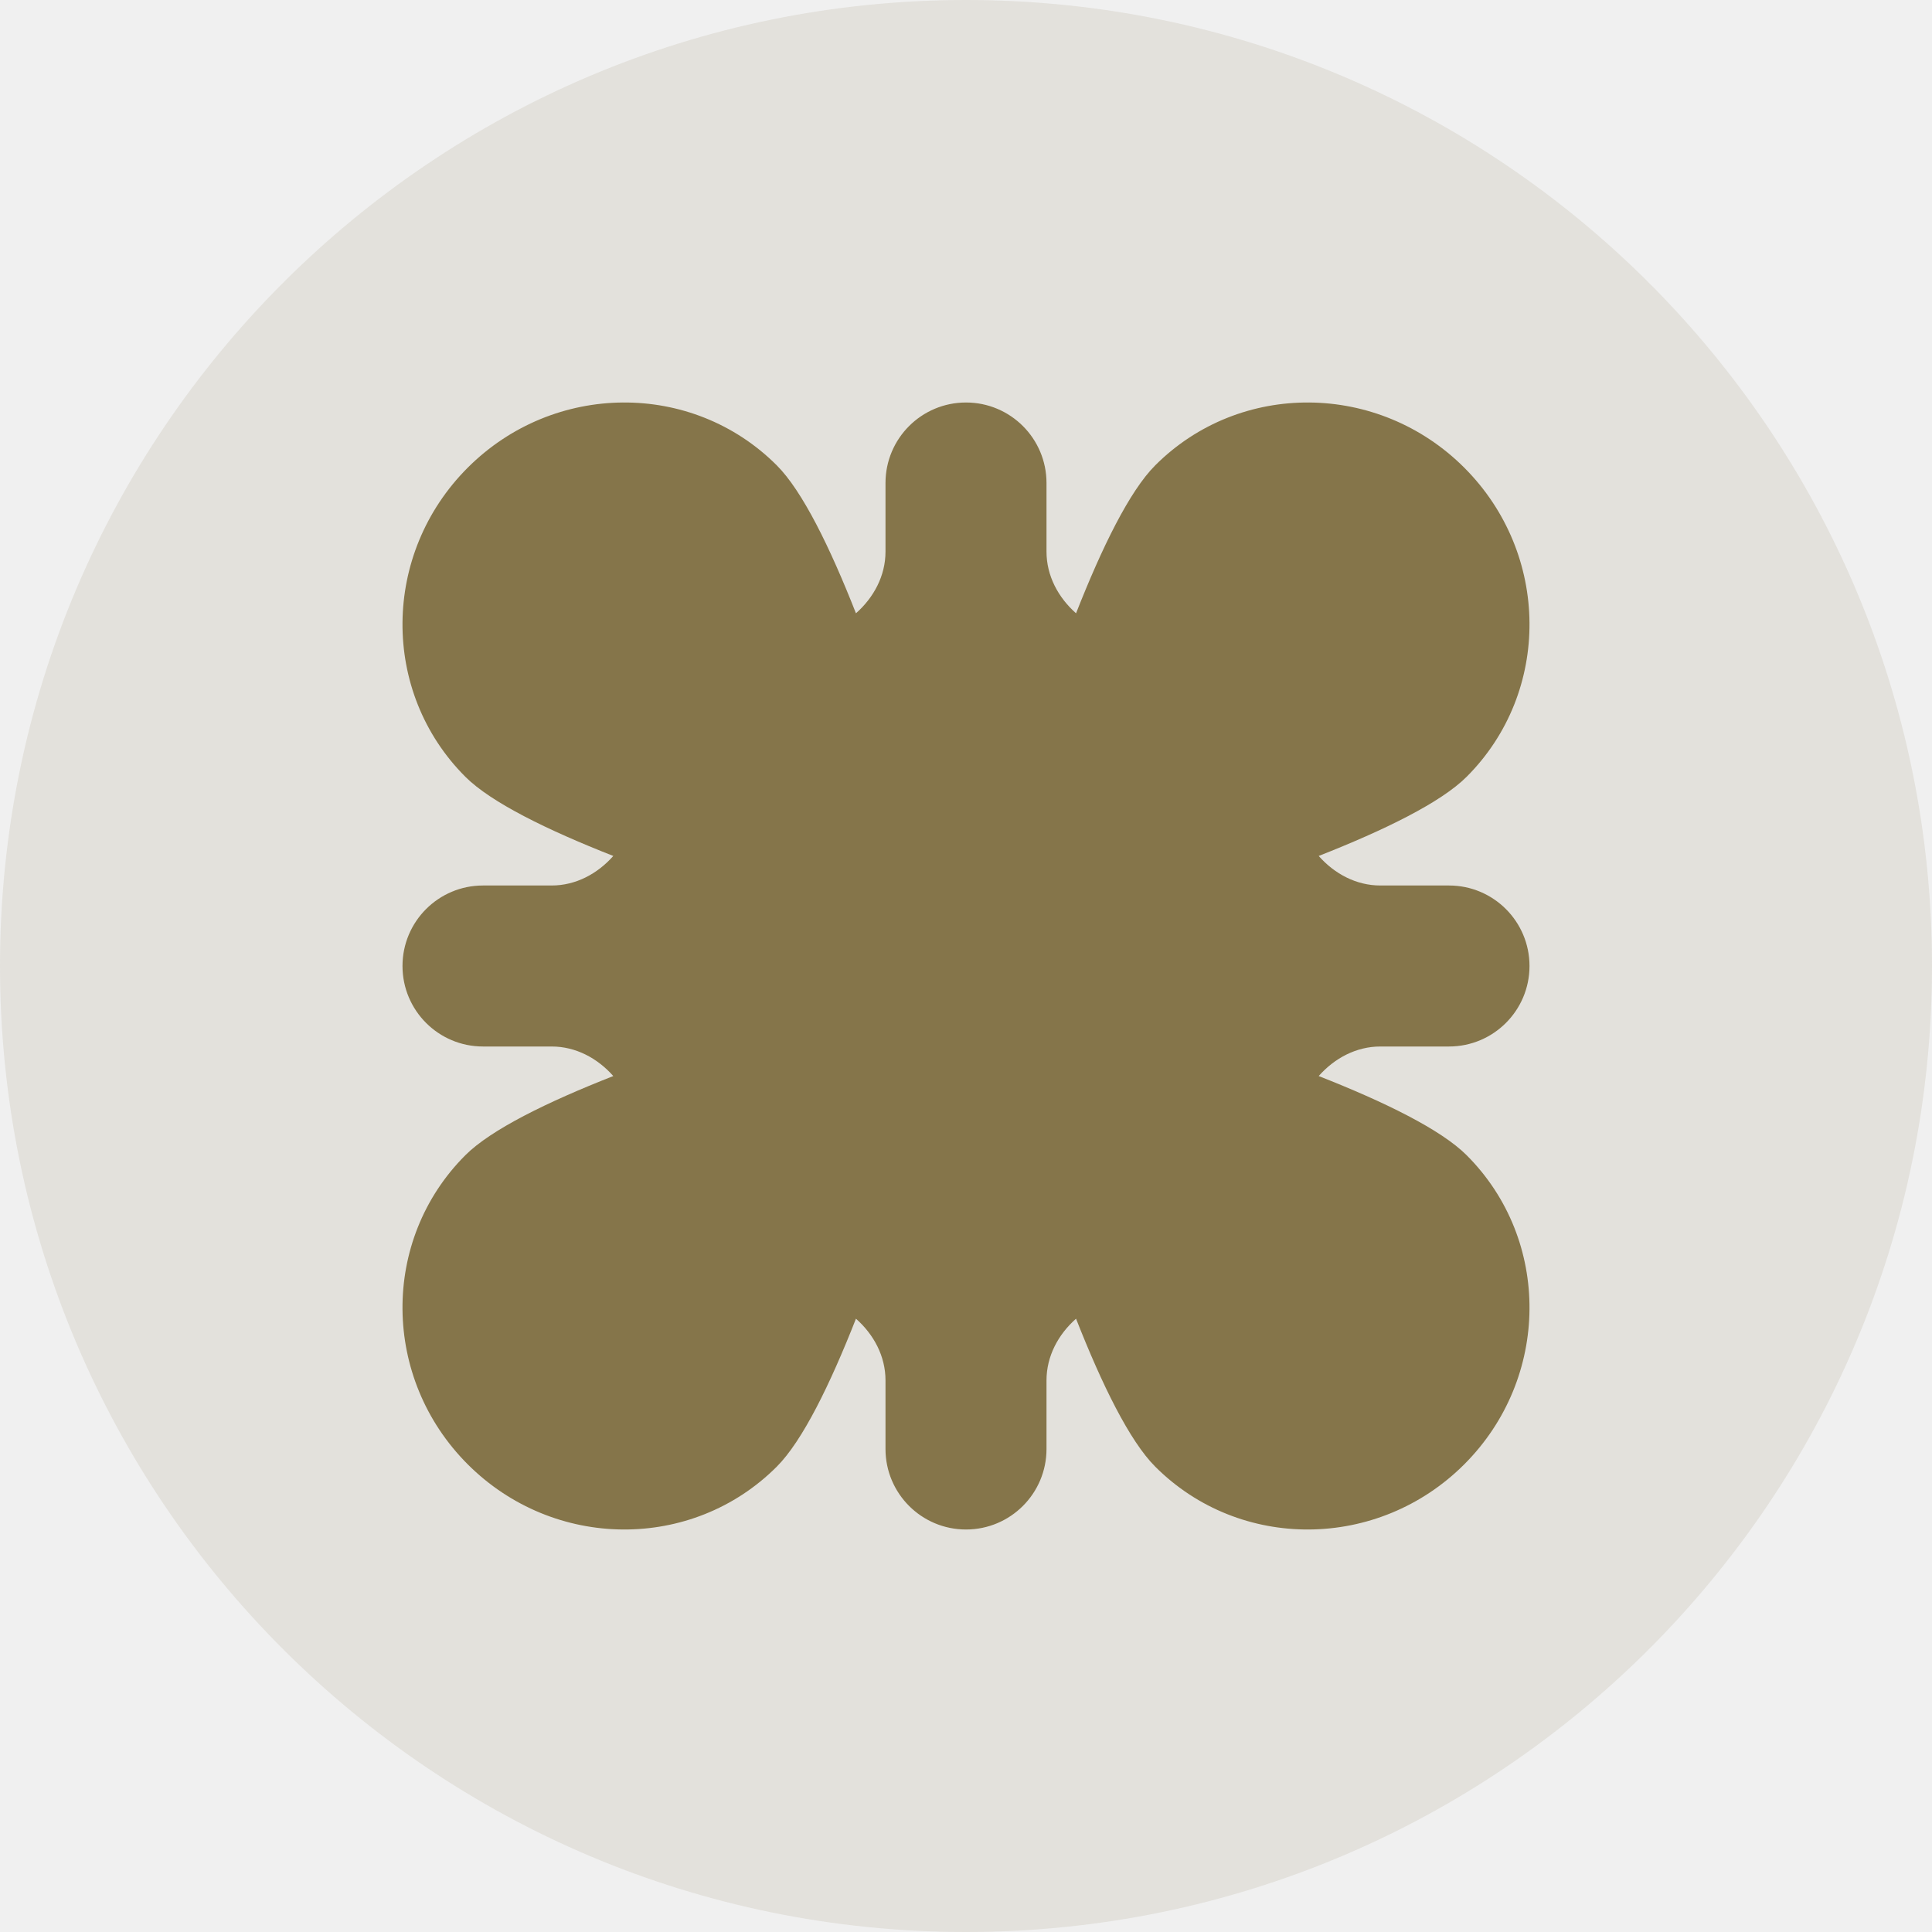
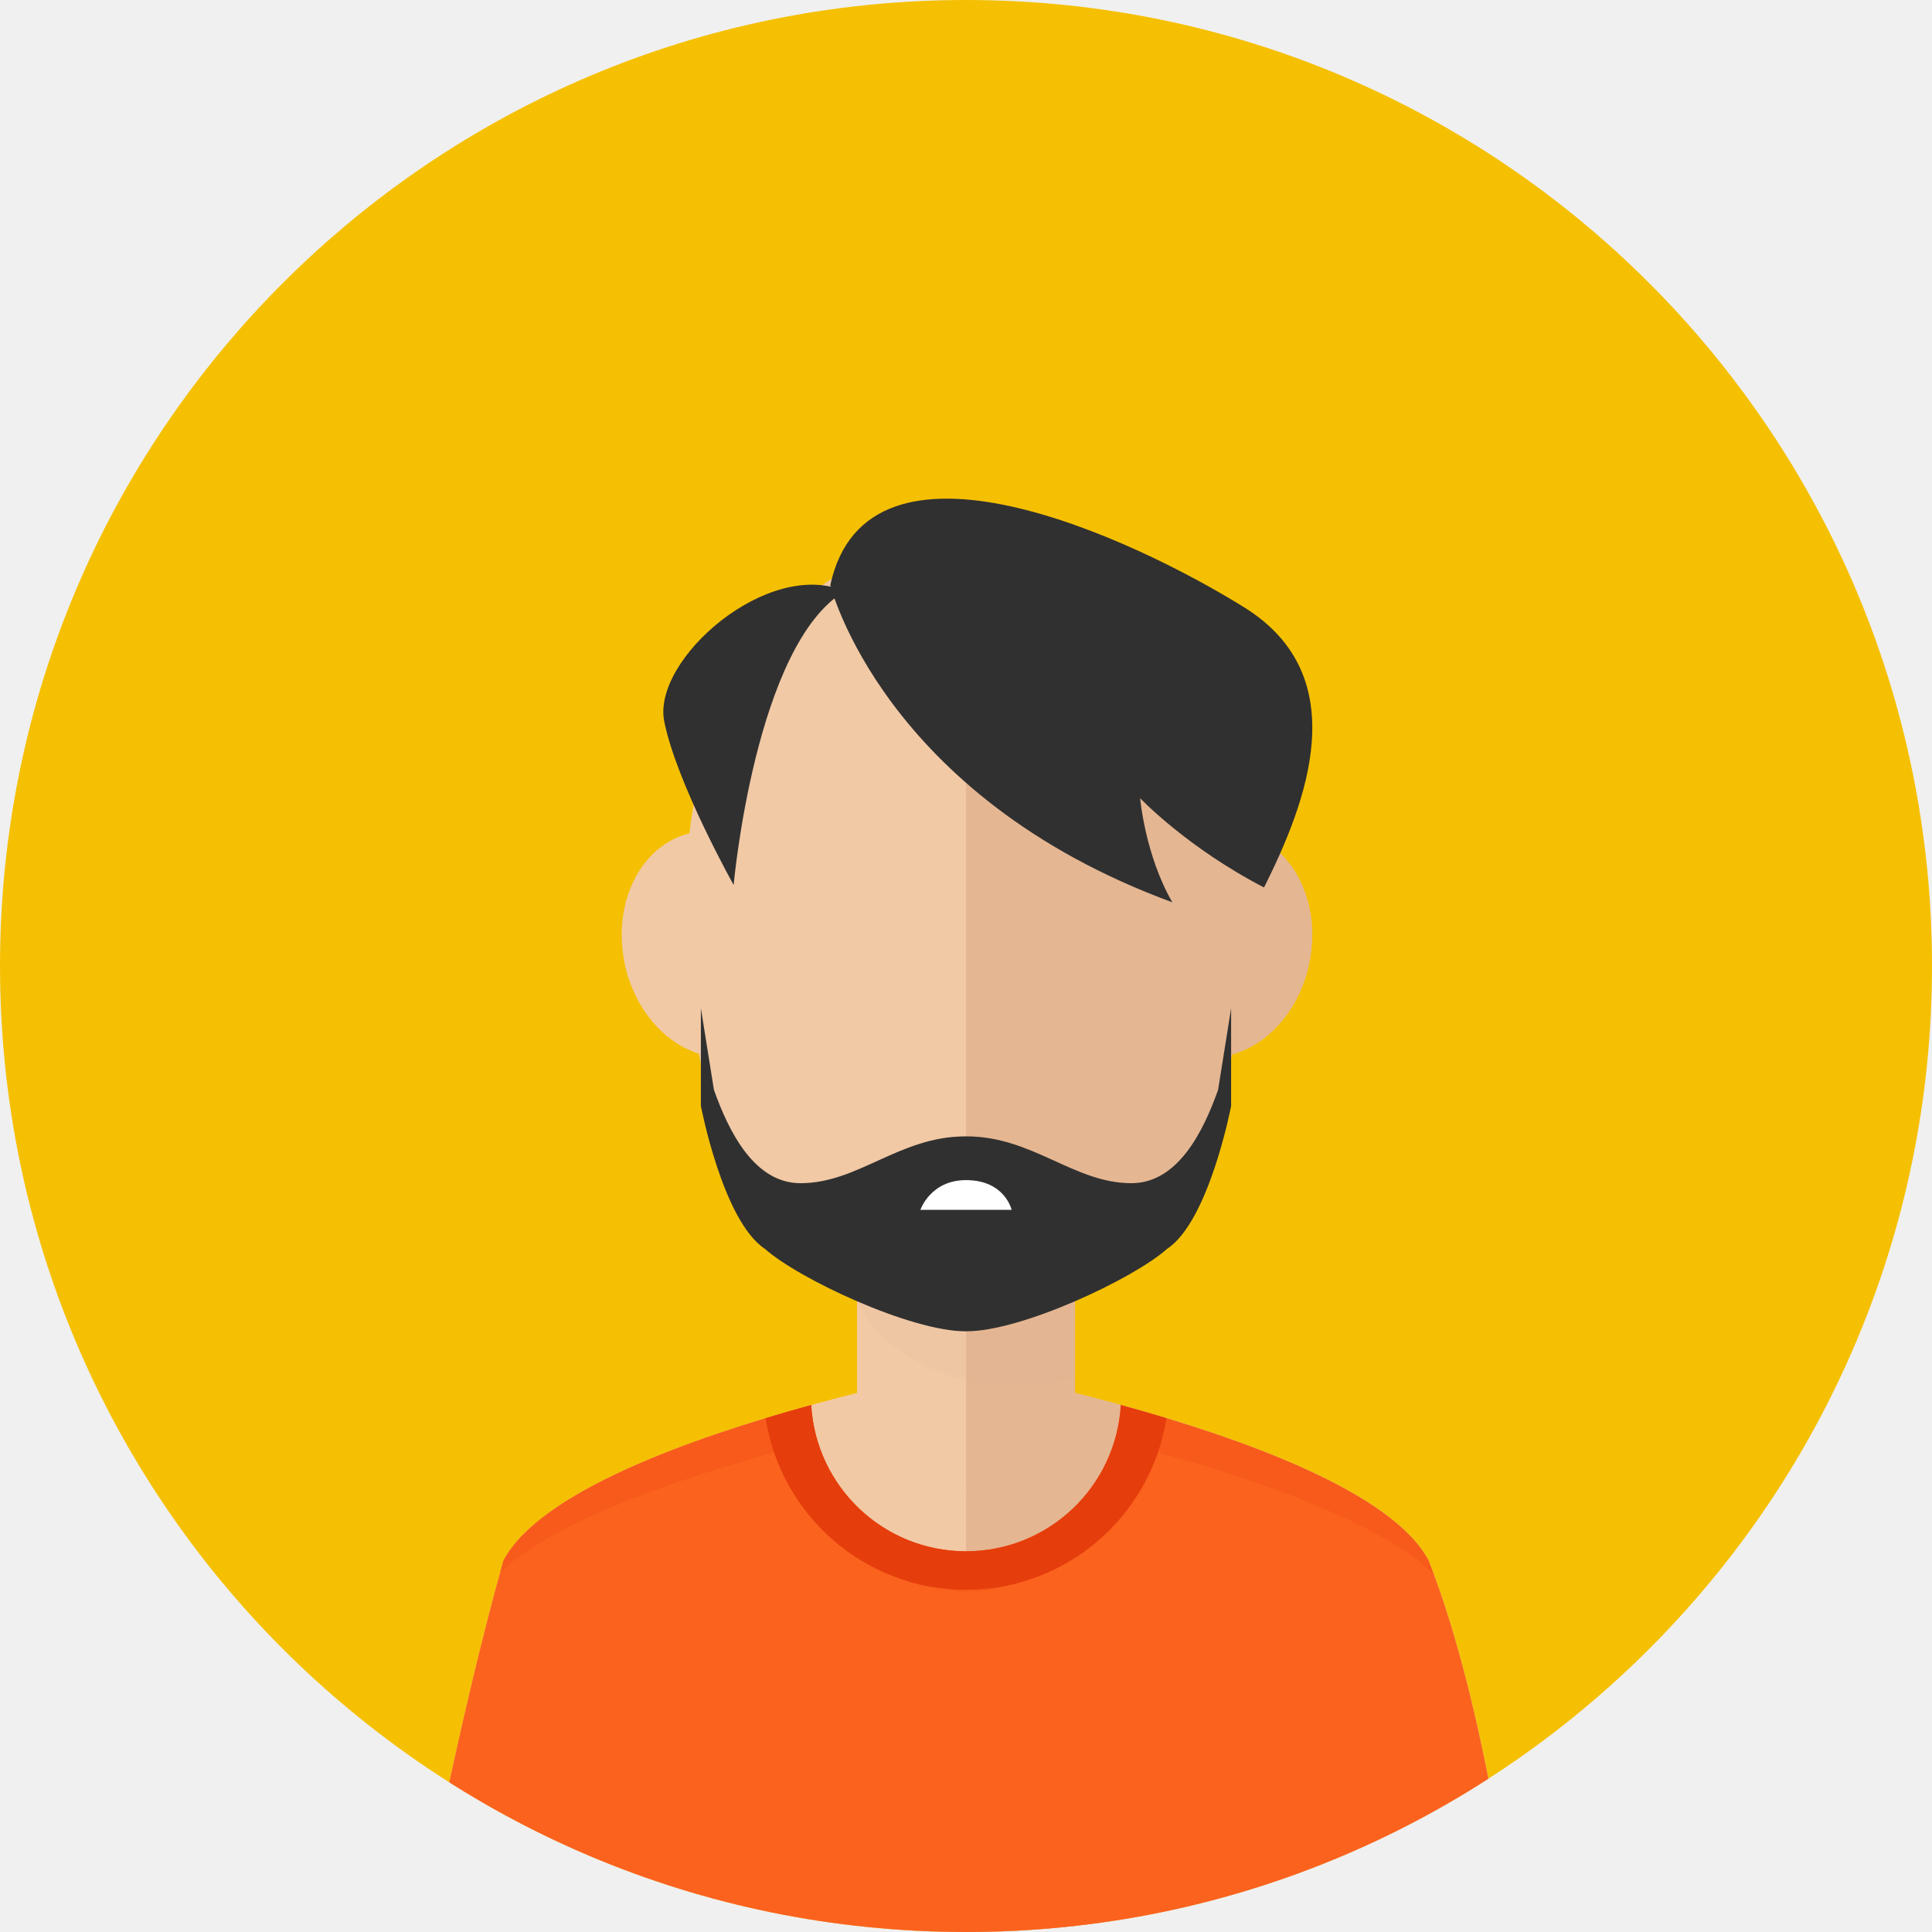
- <svg xmlns="http://www.w3.org/2000/svg" height="24" viewBox="0 0 24 24" width="24">
+ <svg xmlns="http://www.w3.org/2000/svg" xmlns:xlink="http://www.w3.org/1999/xlink" version="1.1" id="Capa_1" viewBox="0 0 144.773 144.773" xml:space="preserve">
  <g>
-     <circle cx="12" cy="12" fill="#85754A1F" r="12" />
-     <g transform="translate(4, 4) scale(0.3333333)">
-       <path clip-rule="evenodd" d="M21 6C21 4.343 22.343 3 24 3C25.657 3 27 4.343 27 6V8.557C27 9.459 27.437 10.268 28.101 10.856C29.067 8.398 30.094 6.3 31.053 5.341C34.209 2.185 39.365 2.225 42.57 5.43C45.775 8.635 45.815 13.791 42.659 16.947C41.7 17.906 39.602 18.933 37.144 19.899C37.731 20.563 38.541 21 39.443 21H42C43.657 21 45 22.343 45 24C45 25.657 43.657 27 42 27H39.443C38.541 27 37.731 27.437 37.144 28.101C39.602 29.067 41.7 30.094 42.659 31.053C45.815 34.209 45.775 39.365 42.57 42.57C39.365 45.775 34.209 45.815 31.053 42.659C30.094 41.7 29.067 39.602 28.101 37.144C27.437 37.731 27 38.541 27 39.443V42C27 43.657 25.657 45 24 45C22.343 45 21 43.657 21 42V39.443C21 38.541 20.563 37.731 19.899 37.144C18.933 39.602 17.906 41.7 16.947 42.659C13.791 45.815 8.635 45.775 5.43 42.57C2.225 39.365 2.185 34.209 5.341 31.053C6.3 30.094 8.398 29.067 10.856 28.101C10.268 27.437 9.459 27 8.557 27H6C4.343 27 3 25.657 3 24C3 22.343 4.343 21 6 21H8.557C9.459 21 10.268 20.563 10.856 19.899C8.398 18.933 6.3 17.906 5.341 16.947C2.185 13.791 2.225 8.635 5.43 5.43C8.635 2.225 13.791 2.185 16.947 5.341C17.906 6.3 18.933 8.398 19.899 10.856C20.563 10.268 21 9.459 21 8.557V6Z" fill="#85754A" fill-rule="evenodd" />
+     <circle style="fill:#F5C002;" cx="72.387" cy="72.386" r="72.386" />
+     <g>
+       <defs>
+         <circle id="SVGID_1_" cx="72.387" cy="72.386" r="72.386" />
+       </defs>
+       <clipPath id="SVGID_2_">
+         <use xlink:href="#SVGID_1_" style="overflow:visible;" />
+       </clipPath>
+       <g style="clip-path:url(#SVGID_2_);">
+         <g>
+           <path style="fill:#F1C9A5;" d="M107.053,116.94c-4.666-8.833-34.666-14.376-34.666-14.376s-30,5.543-34.666,14.376      c-3.449,12.258-6.334,27.833-6.334,27.833h41h41C113.387,144.773,111.438,128.073,107.053,116.94z" />
+           <path style="fill:#E4B692;" d="M72.387,102.564c0,0,30,5.543,34.666,14.376c4.386,11.133,6.334,27.833,6.334,27.833h-41V102.564      z" />
+           <rect x="64.22" y="84.606" style="fill:#F1C9A5;" width="16.334" height="27.336" />
+           <rect x="72.387" y="84.606" style="fill:#E4B692;" width="8.167" height="27.336" />
+           <path style="opacity:0.1;fill:#DDAC8C;" d="M64.22,97.273c1.469,4.217,7.397,6.634,11.751,6.634      c1.575,0,3.107-0.264,4.583-0.747V84.606H64.22V97.273z" />
+           <path style="fill:#F1C9A5;" d="M93.387,67.357c0-17.074-9.402-26.783-21-26.783c-11.598,0-21,9.709-21,26.783      c0,22.966,9.402,30.917,21,30.917C83.984,98.274,93.387,89.366,93.387,67.357z" />
+           <path style="fill:#E4B692;" d="M90.19,79.197c-3.807-0.398-6.377-4.5-5.732-9.156c0.637-4.66,4.242-8.12,8.051-7.724      c3.805,0.396,6.371,4.496,5.729,9.156C97.599,76.134,93.997,79.591,90.19,79.197z" />
+           <path style="fill:#F1C9A5;" d="M46.685,71.474c-0.643-4.66,1.924-8.76,5.727-9.156c3.81-0.396,7.416,3.063,8.055,7.724      c0.643,4.656-1.93,8.758-5.734,9.156C50.925,79.591,47.323,76.134,46.685,71.474z" />
+           <path style="fill:#E4B692;" d="M93.387,67.357c0-17.074-9.402-26.783-21-26.783v57.7C83.984,98.274,93.387,89.366,93.387,67.357      z" />
+         </g>
+         <path style="fill:#303030;" d="M91.277,81.668c-1.13,3.176-3.041,6.994-6.494,6.994c-4.316,0-7.403-3.508-12.354-3.508     c-0.014,0-0.027,0.002-0.041,0.002c-0.015,0-0.028-0.002-0.043-0.002c-4.95,0-8.036,3.508-12.354,3.508     c-3.453,0-5.363-3.818-6.493-6.994L52.52,75.55v7.321c0,0,1.641,8.622,4.79,10.705c2.565,2.279,10.938,6.183,15.033,6.183h0.001     c0.014,0,0.028-0.002,0.043-0.002c0.014,0,0.028,0.002,0.041,0.002h0.002c4.096,0,12.469-3.903,15.033-6.183     c3.149-2.083,4.79-10.705,4.79-10.705V75.55L91.277,81.668z" />
+         <path style="fill:#303030;" d="M62.218,43.841c0,0,3.9,15.787,25.632,23.773c-2.044-3.529-2.415-7.801-2.415-7.801     s3.529,3.715,9.286,6.687c3.158-6.314,6.873-15.787-1.485-20.987C84.878,40.312,65.004,31.024,62.218,43.841z" />
+         <path style="fill:#303030;" d="M54.975,66.314c0,0,1.613-18.023,8.328-22.01c-5.728-2.499-14.457,5.108-13.529,9.751     C50.703,58.699,54.975,66.314,54.975,66.314z" />
+         <path style="fill:#FB621E;" d="M107.053,116.94c-2.726-5.158-14.082-9.191-23.065-11.656c-0.352,6.11-5.402,10.96-11.601,10.96     c-6.198,0-11.249-4.85-11.6-10.96c-8.983,2.465-20.34,6.498-23.066,11.656c-3.449,12.258-6.334,27.833-6.334,27.833h41h41     C113.387,144.773,111.438,128.073,107.053,116.94z" />
+         <path style="opacity:0.2;fill:#E53D0C;" d="M60.114,108.284c0.372,6.11,5.715,10.96,12.272,10.96c6.558,0,11.9-4.85,12.272-10.96     c8.233,2.135,18.34,5.449,22.772,9.65c-0.124-0.336-0.25-0.668-0.379-0.994c-2.726-5.158-14.082-9.191-23.065-11.656     c-0.352,6.11-5.402,10.96-11.601,10.96c-6.198,0-11.249-4.85-11.6-10.96c-8.983,2.465-20.34,6.498-23.066,11.656     c-0.081,0.289-0.162,0.582-0.243,0.874C41.976,113.671,51.96,110.398,60.114,108.284z" />
+         <path style="fill:#E53D0C;" d="M57.37,106.269c1.138,7.28,7.418,12.856,15.017,12.856c7.599,0,13.879-5.576,15.017-12.856     c-1.161-0.352-2.307-0.68-3.416-0.984c-0.352,6.11-5.402,10.96-11.601,10.96c-6.198,0-11.249-4.85-11.6-10.96     C59.677,105.589,58.531,105.917,57.37,106.269z" />
+         <path style="fill:#FFFFFF;" d="M75.804,90.657c0,0-0.5-2.226-3.417-2.226c-2.667,0-3.417,2.226-3.417,2.226H75.804z" />
+       </g>
    </g>
  </g>
</svg>
